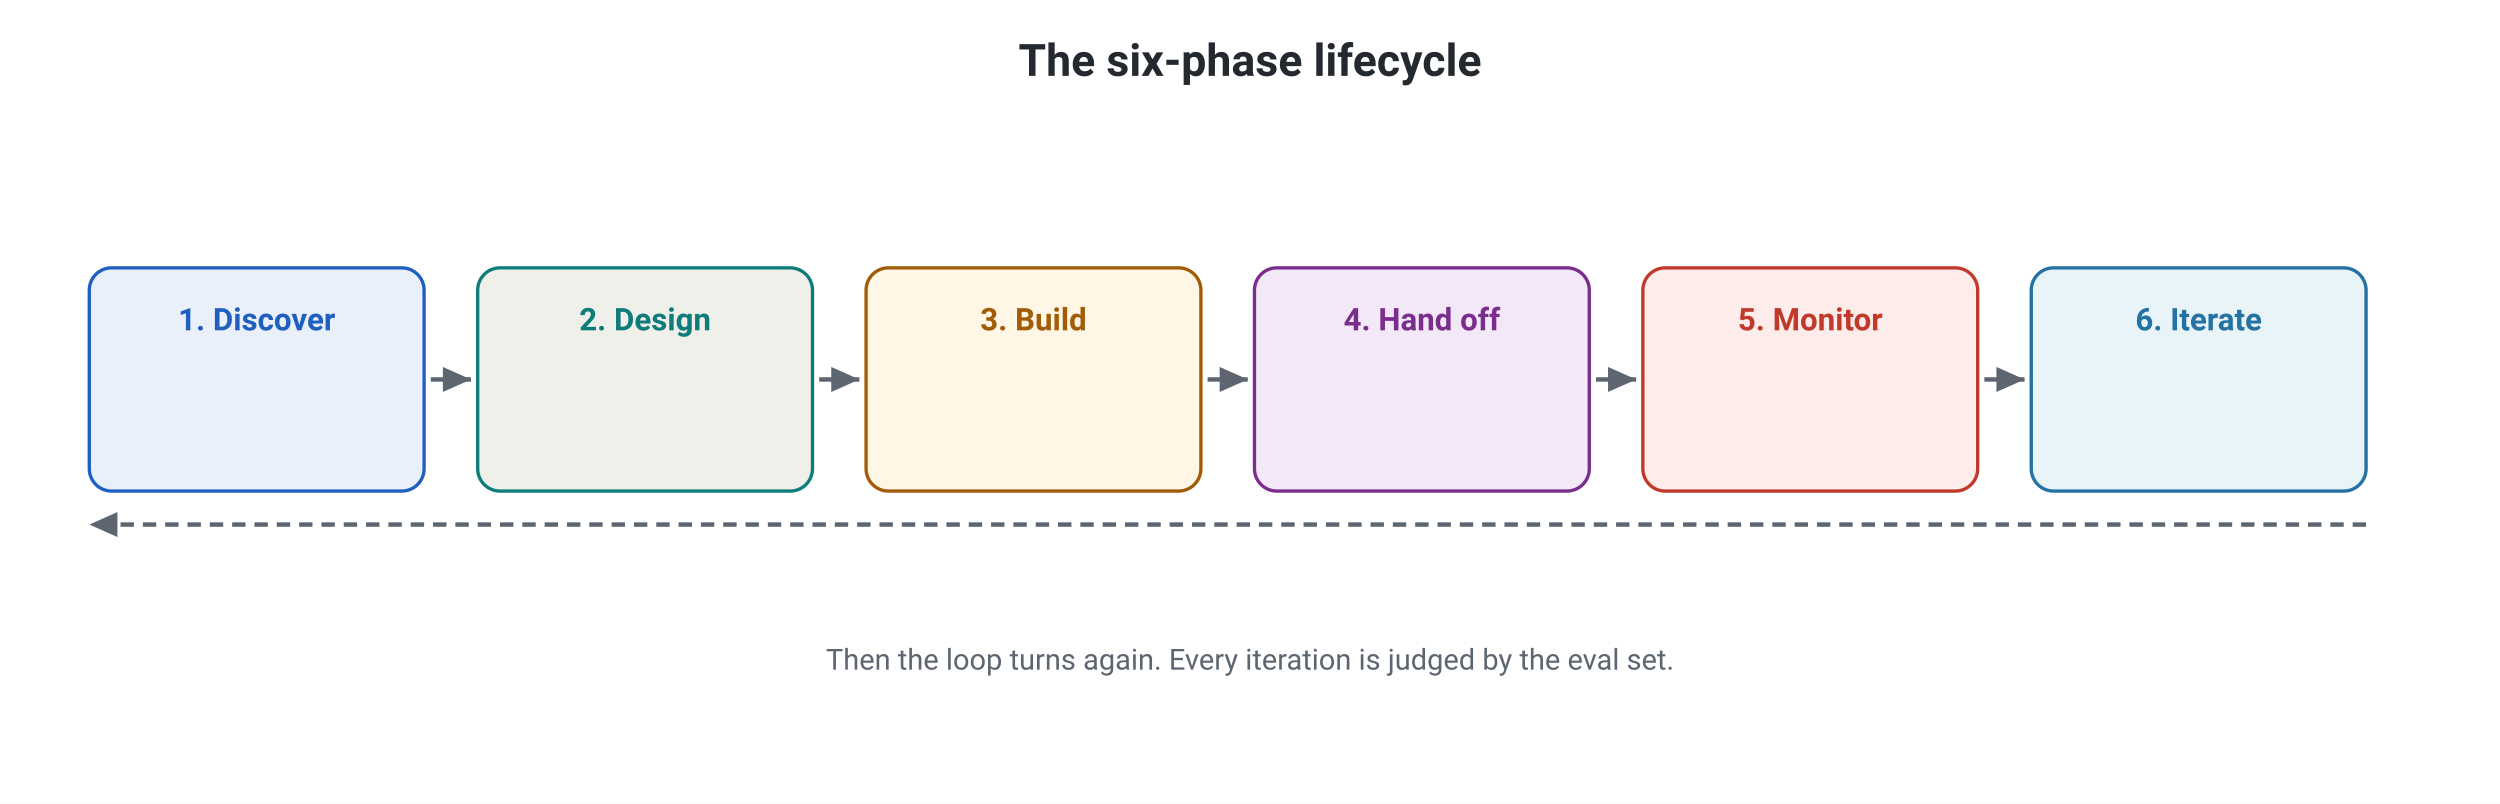
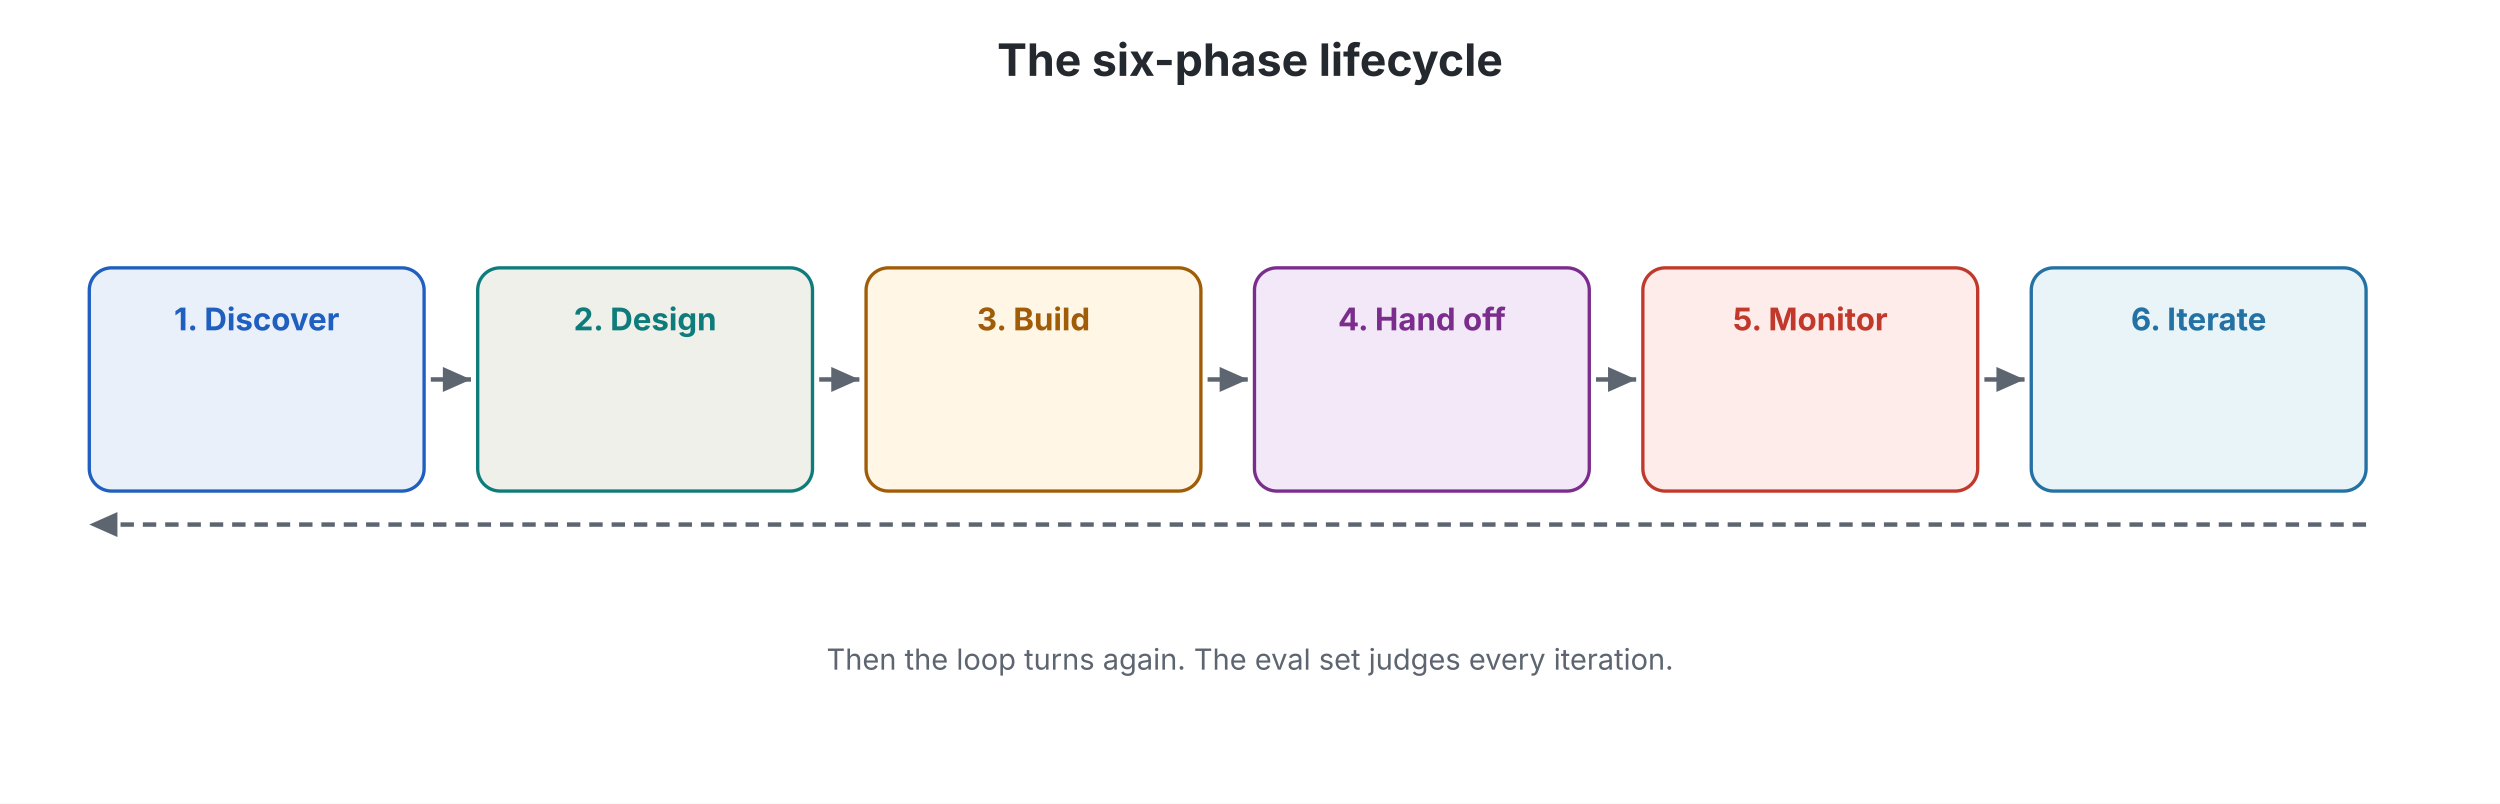
- <svg xmlns="http://www.w3.org/2000/svg" width="1120" height="360" viewBox="0 0 1120 360" font-family="-apple-system,Segoe UI,Roboto,Helvetica,Arial,sans-serif">
+ <svg xmlns="http://www.w3.org/2000/svg" width="1120" height="360" viewBox="0 0 1120 360" font-family="Anthropic Sans, Inter, 'Source Sans 3', sans-serif">
  <rect x="0" y="0" width="1120" height="360" fill="#FFFFFF" />
  <defs>
    <marker id="ah" viewBox="0 0 10 10" refX="9" refY="5" markerWidth="7" markerHeight="7" orient="auto-start-reverse">
      <path d="M 0 1 L 9 5 L 0 9 z" fill="#5C6570" />
    </marker>
    <marker id="ahb" viewBox="0 0 10 10" refX="9" refY="5" markerWidth="7" markerHeight="7" orient="auto-start-reverse">
      <path d="M 0 1 L 9 5 L 0 9 z" fill="#1F5FBF" />
    </marker>
  </defs>
  <text x="560.0" y="34" font-size="20" text-anchor="middle" font-weight="700" fill="#24292F">The six-phase lifecycle</text>
  <rect x="40" y="120" width="150" height="100" rx="10" fill="#EAF0FA" stroke="#1F5FBF" stroke-width="1.5" />
  <text x="115.0" y="148" font-size="14" text-anchor="middle" font-weight="700" fill="#1F5FBF">1. Discover</text>
  <line x1="193" y1="170" x2="211" y2="170" stroke="#5C6570" stroke-width="2" marker-end="url(#ah)" />
  <rect x="214" y="120" width="150" height="100" rx="10" fill="#EFF0EA" stroke="#0E7C7B" stroke-width="1.5" />
  <text x="289.0" y="148" font-size="14" text-anchor="middle" font-weight="700" fill="#0E7C7B">2. Design</text>
  <line x1="367" y1="170" x2="385" y2="170" stroke="#5C6570" stroke-width="2" marker-end="url(#ah)" />
  <rect x="388" y="120" width="150" height="100" rx="10" fill="#FFF6E6" stroke="#A15C07" stroke-width="1.5" />
  <text x="463.0" y="148" font-size="14" text-anchor="middle" font-weight="700" fill="#A15C07">3. Build</text>
  <line x1="541" y1="170" x2="559" y2="170" stroke="#5C6570" stroke-width="2" marker-end="url(#ah)" />
  <rect x="562" y="120" width="150" height="100" rx="10" fill="#F3E8F7" stroke="#7B2D8E" stroke-width="1.5" />
  <text x="637.0" y="148" font-size="14" text-anchor="middle" font-weight="700" fill="#7B2D8E">4. Hand off</text>
  <line x1="715" y1="170" x2="733" y2="170" stroke="#5C6570" stroke-width="2" marker-end="url(#ah)" />
  <rect x="736" y="120" width="150" height="100" rx="10" fill="#FDECEA" stroke="#C0392B" stroke-width="1.5" />
  <text x="811.0" y="148" font-size="14" text-anchor="middle" font-weight="700" fill="#C0392B">5. Monitor</text>
  <line x1="889" y1="170" x2="907" y2="170" stroke="#5C6570" stroke-width="2" marker-end="url(#ah)" />
  <rect x="910" y="120" width="150" height="100" rx="10" fill="#E8F4F8" stroke="#2471A3" stroke-width="1.5" />
  <text x="985.0" y="148" font-size="14" text-anchor="middle" font-weight="700" fill="#2471A3">6. Iterate</text>
  <line x1="1060" y1="235" x2="40" y2="235" stroke="#5C6570" stroke-width="2" stroke-dasharray="6,4" marker-end="url(#ah)" />
-   <text x="560.0" y="300" font-size="13" text-anchor="middle" font-weight="400" fill="#5C6570">Then the loop turns again. Every iteration is judged by the eval set.</text>
+   <text x="560.0" y="300" font-size="13" text-anchor="middle" font-weight="400" fill="#5C6570">Then the loop turns again. The eval set judges every iteration.</text>
</svg>
